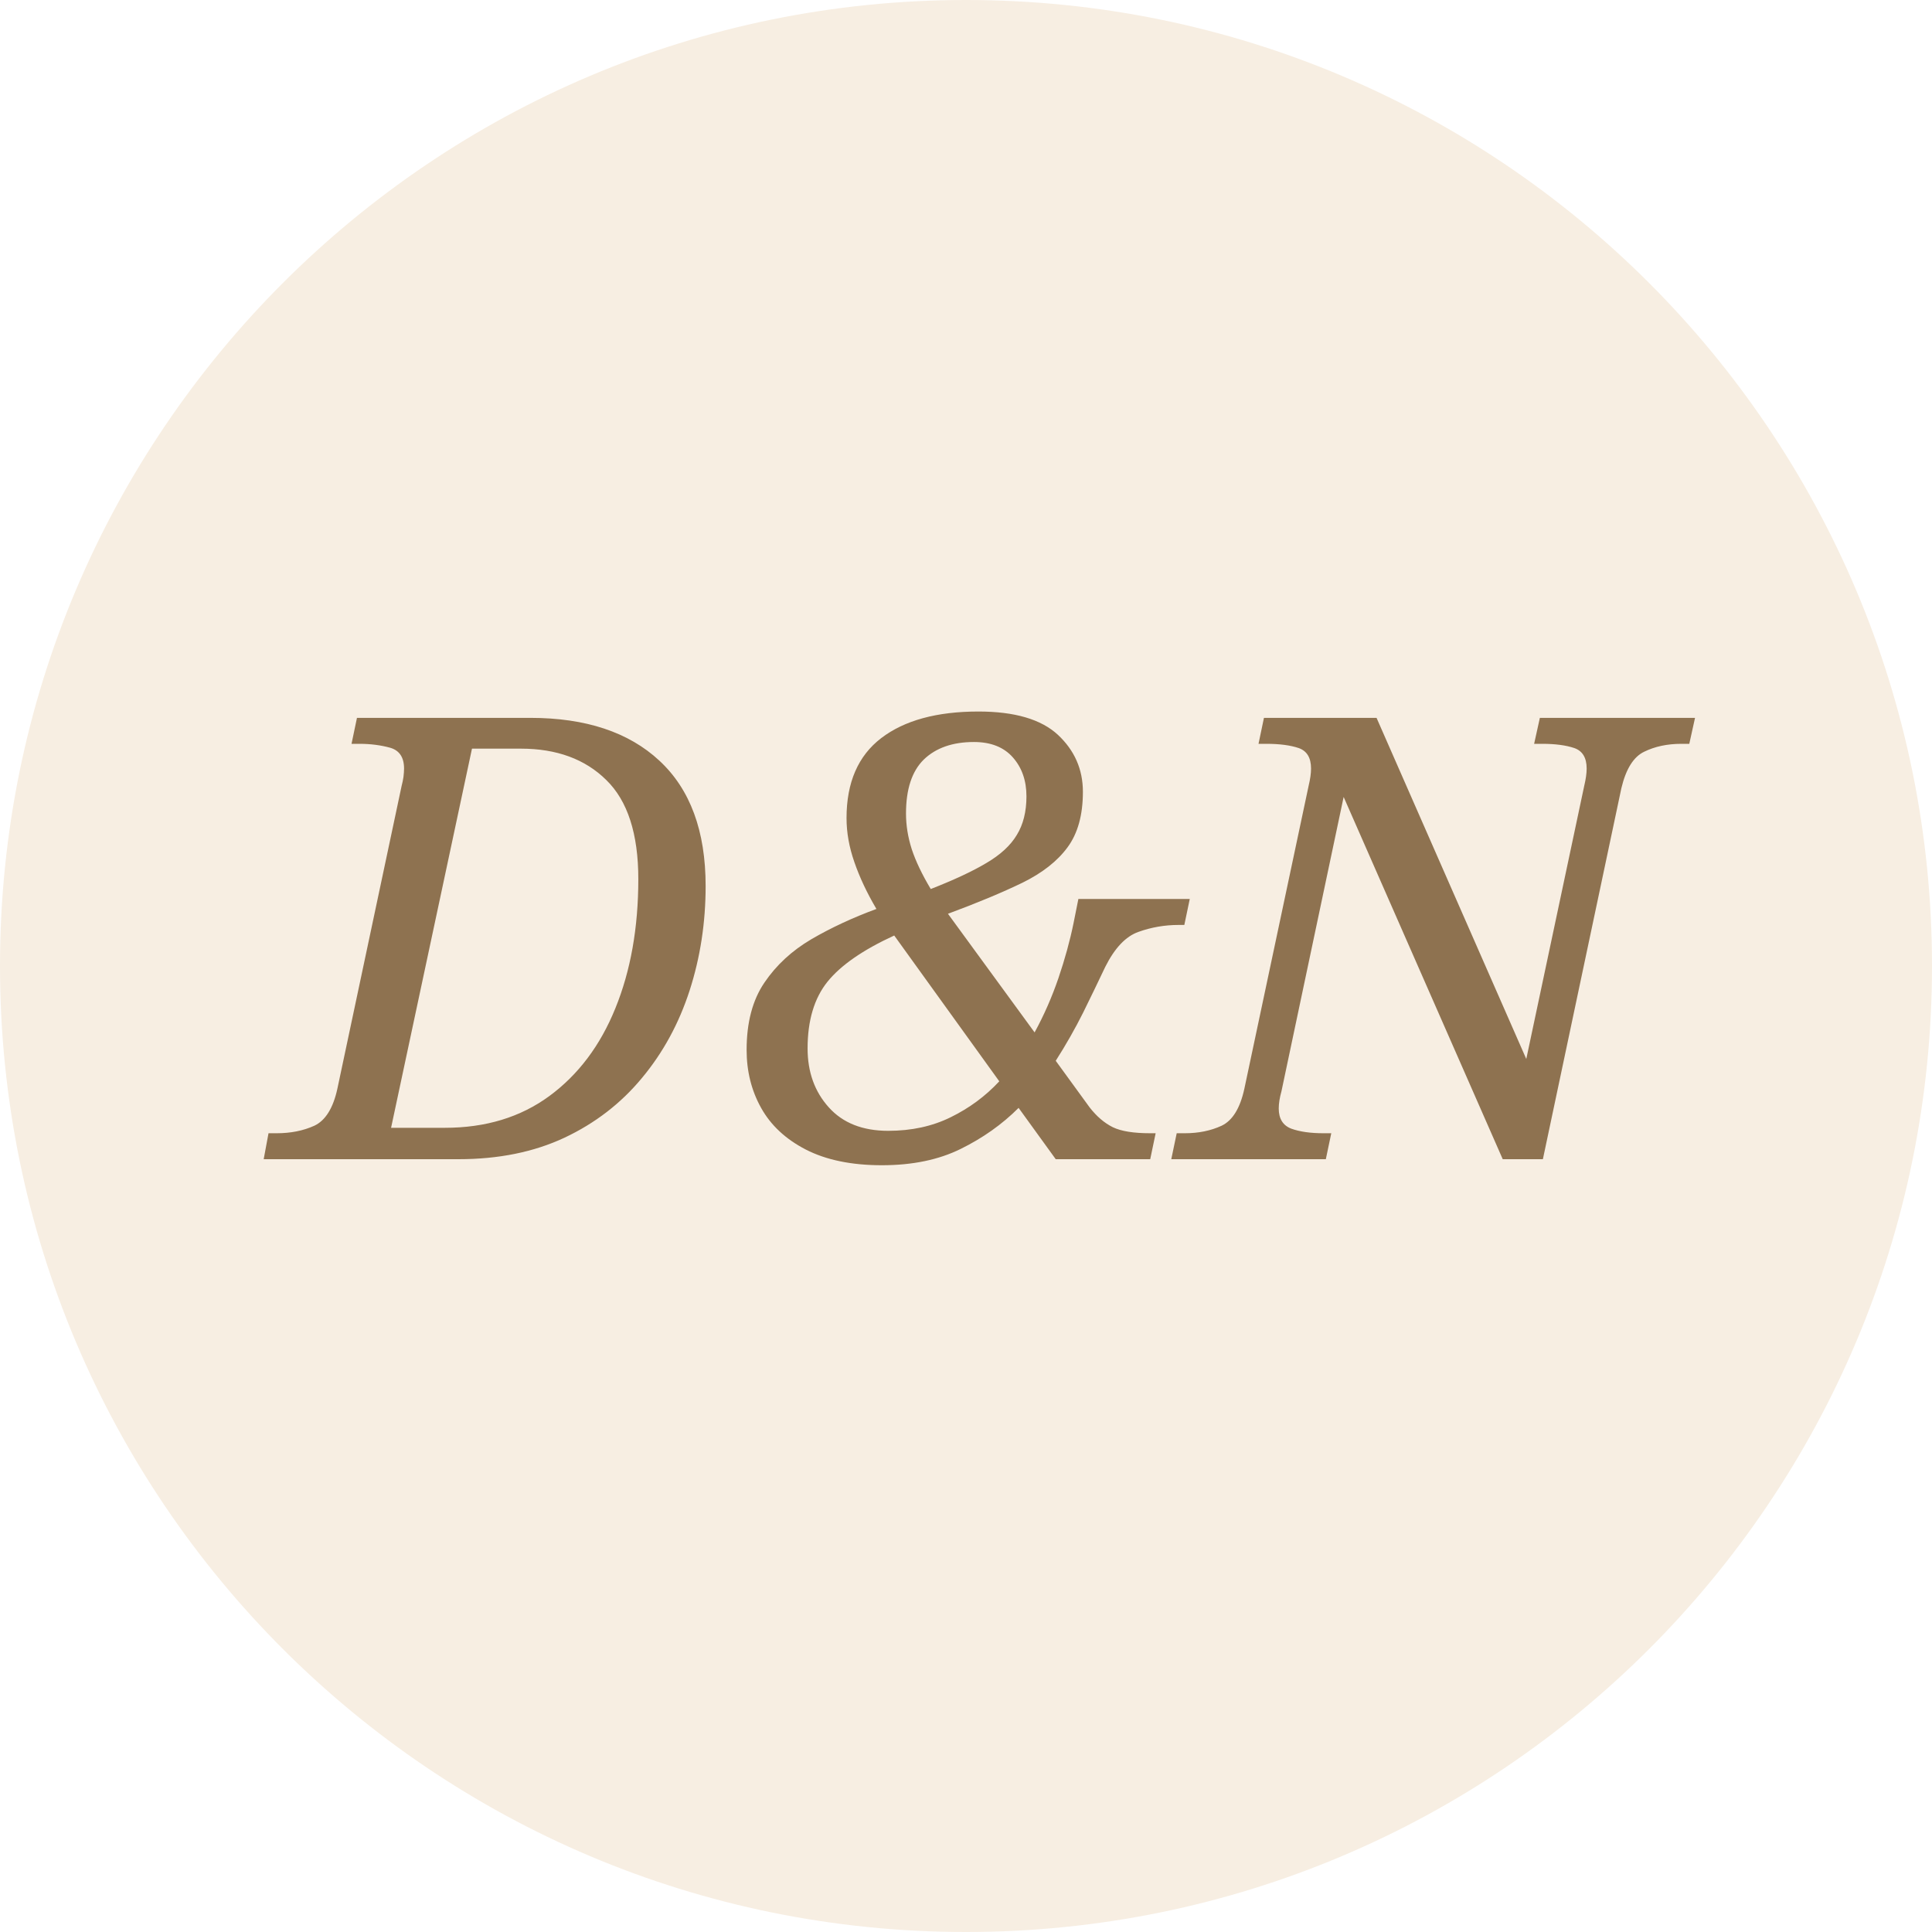
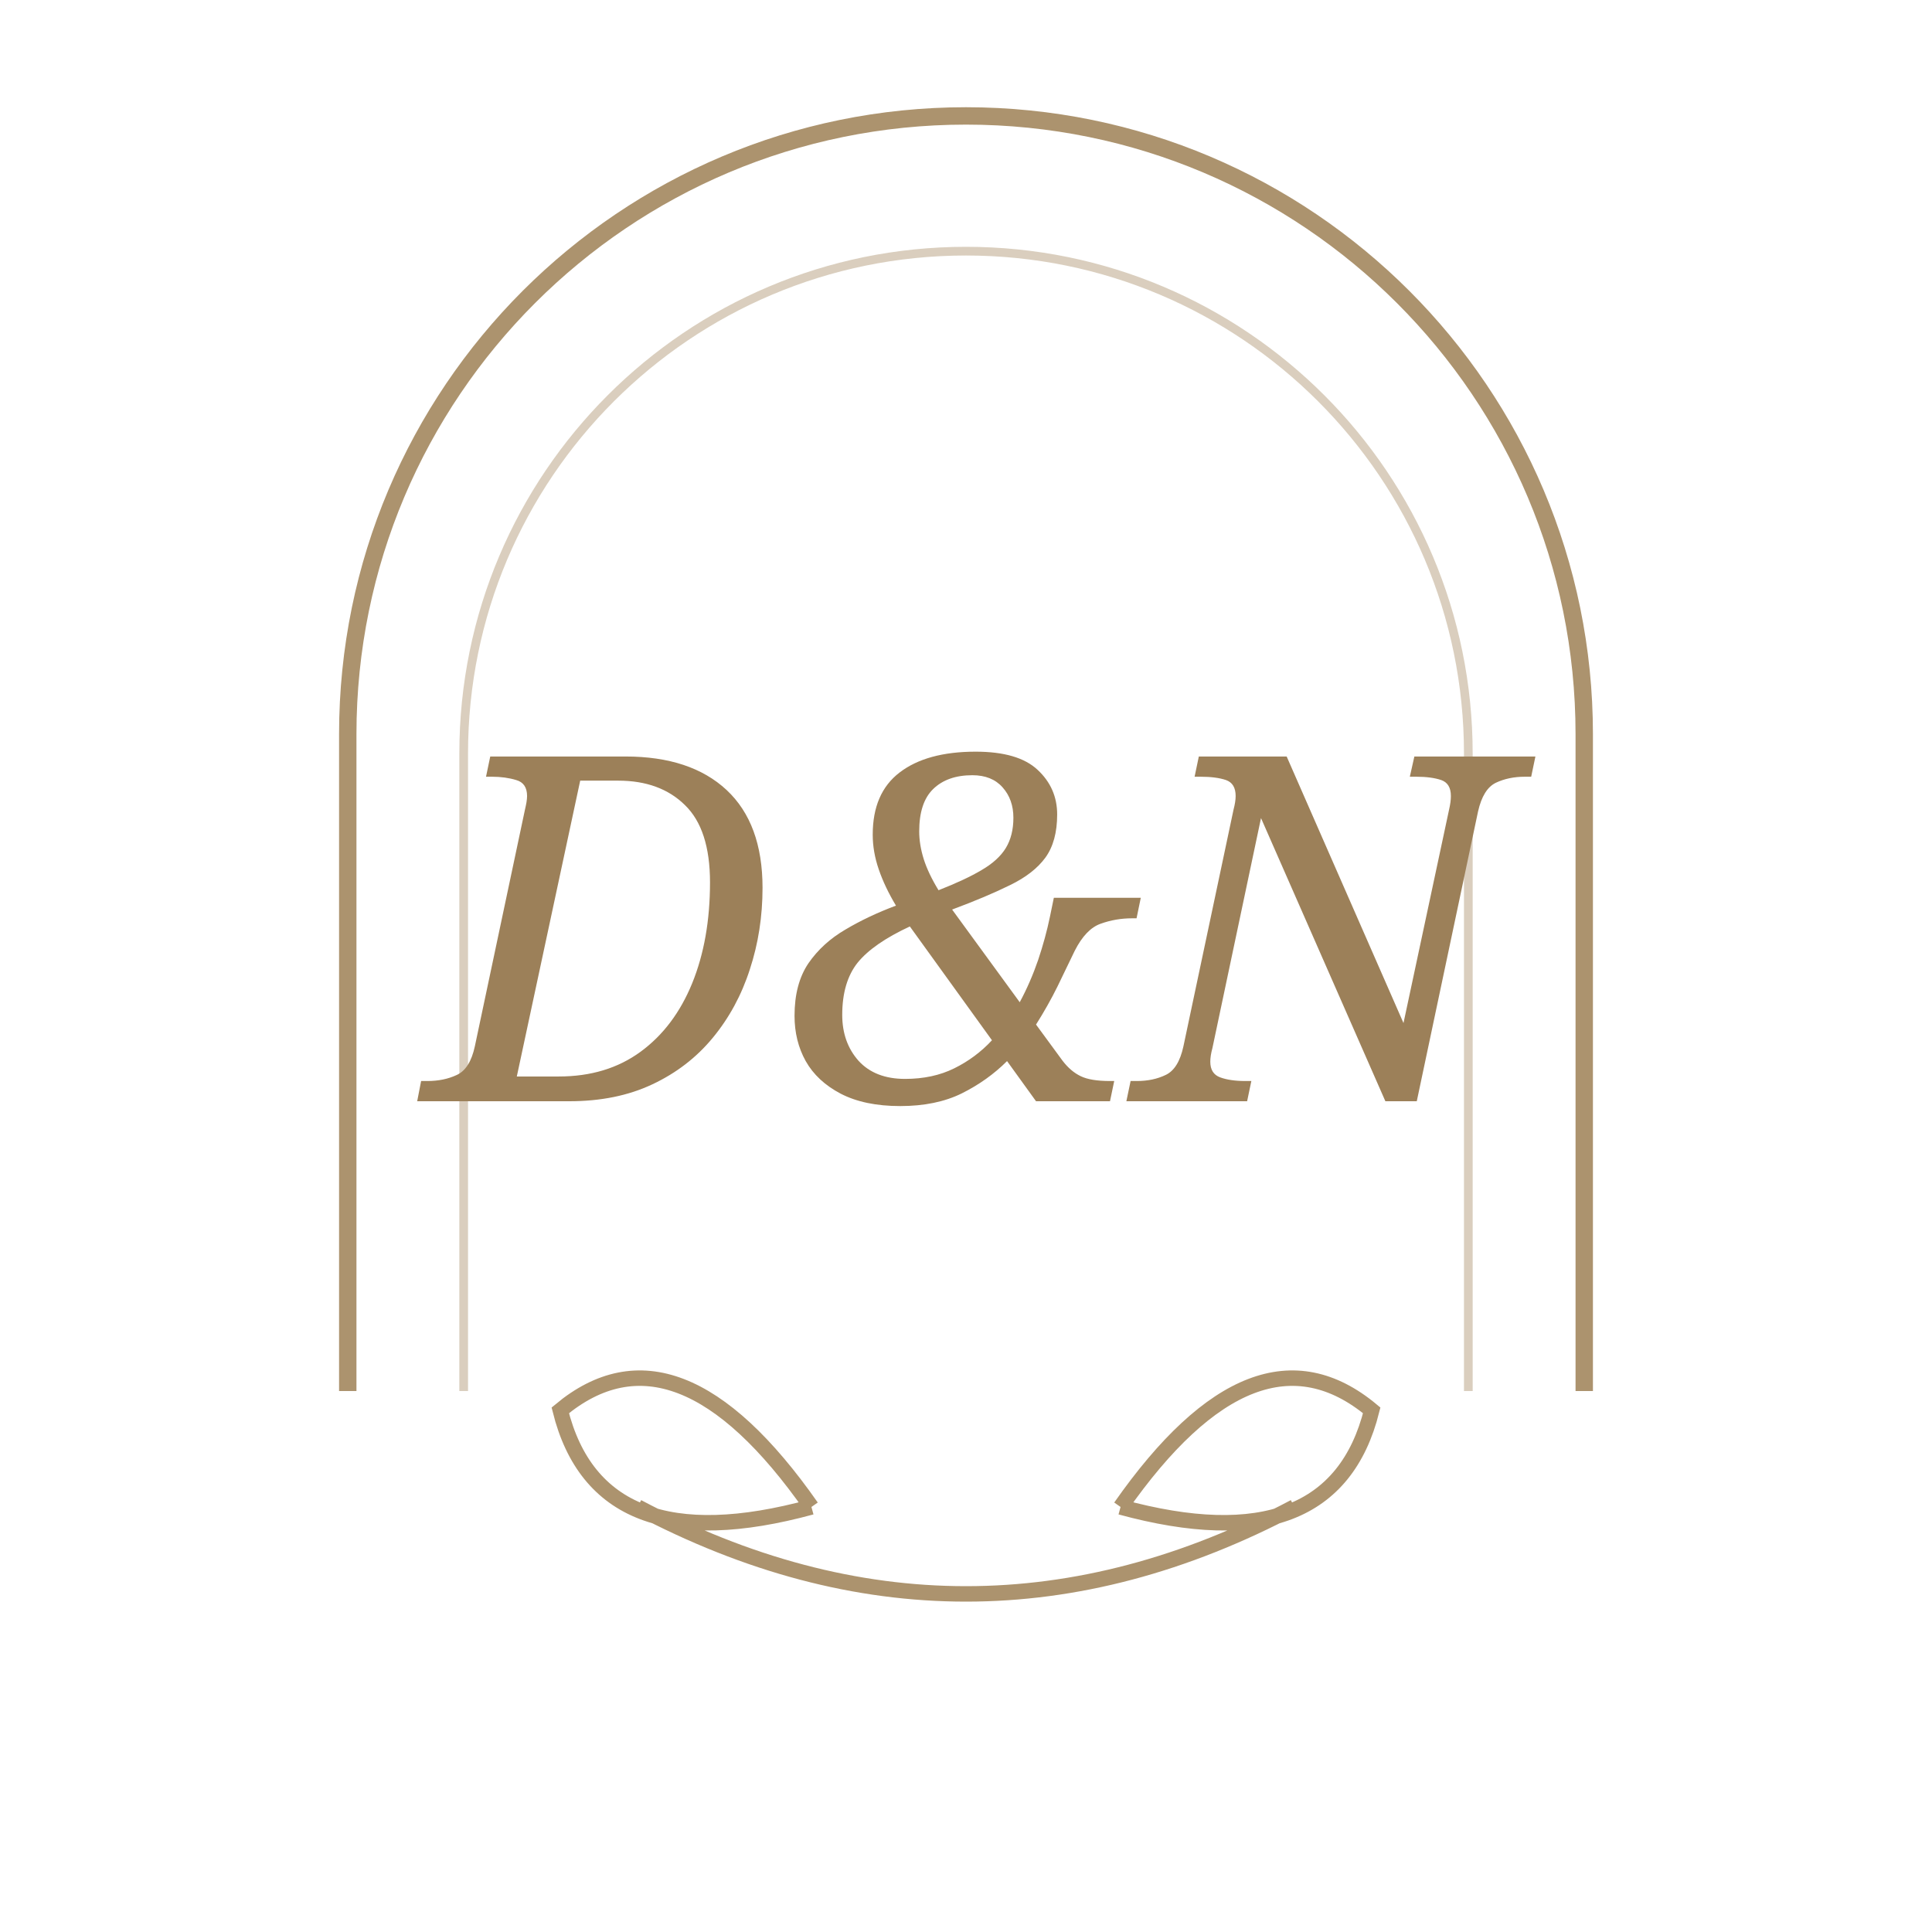
<svg xmlns="http://www.w3.org/2000/svg" viewBox="0 0 100 100">
-   <rect width="100" height="100" rx="50" fill="#f7eee2" />
-   <text x="50" y="60" text-anchor="middle" fill="#8e7250" font-family="Georgia,serif" font-style="italic" font-size="32">D&amp;N</text>
+   <path d="M18 72V38a32 32 0 0 1 64 0v34" fill="none" stroke="#ac936e" stroke-width=".9" />
+   <path d="M24 72V39a26 26 0 0 1 52 0v33" fill="none" stroke="#ac936e" stroke-width=".45" opacity=".45" />
+   <text x="50" y="57" text-anchor="middle" fill="#9c8059" font-family="Georgia,serif" font-style="italic" font-size="25">D&amp;N</text>
+   <path d="M33 78q17 9 34 0M42 78q-7-10-13-5q2 8 13 5M58 78q7-10 13-5q-2 8-13 5" fill="none" stroke="#ac936e" stroke-width=".8" />
</svg>
